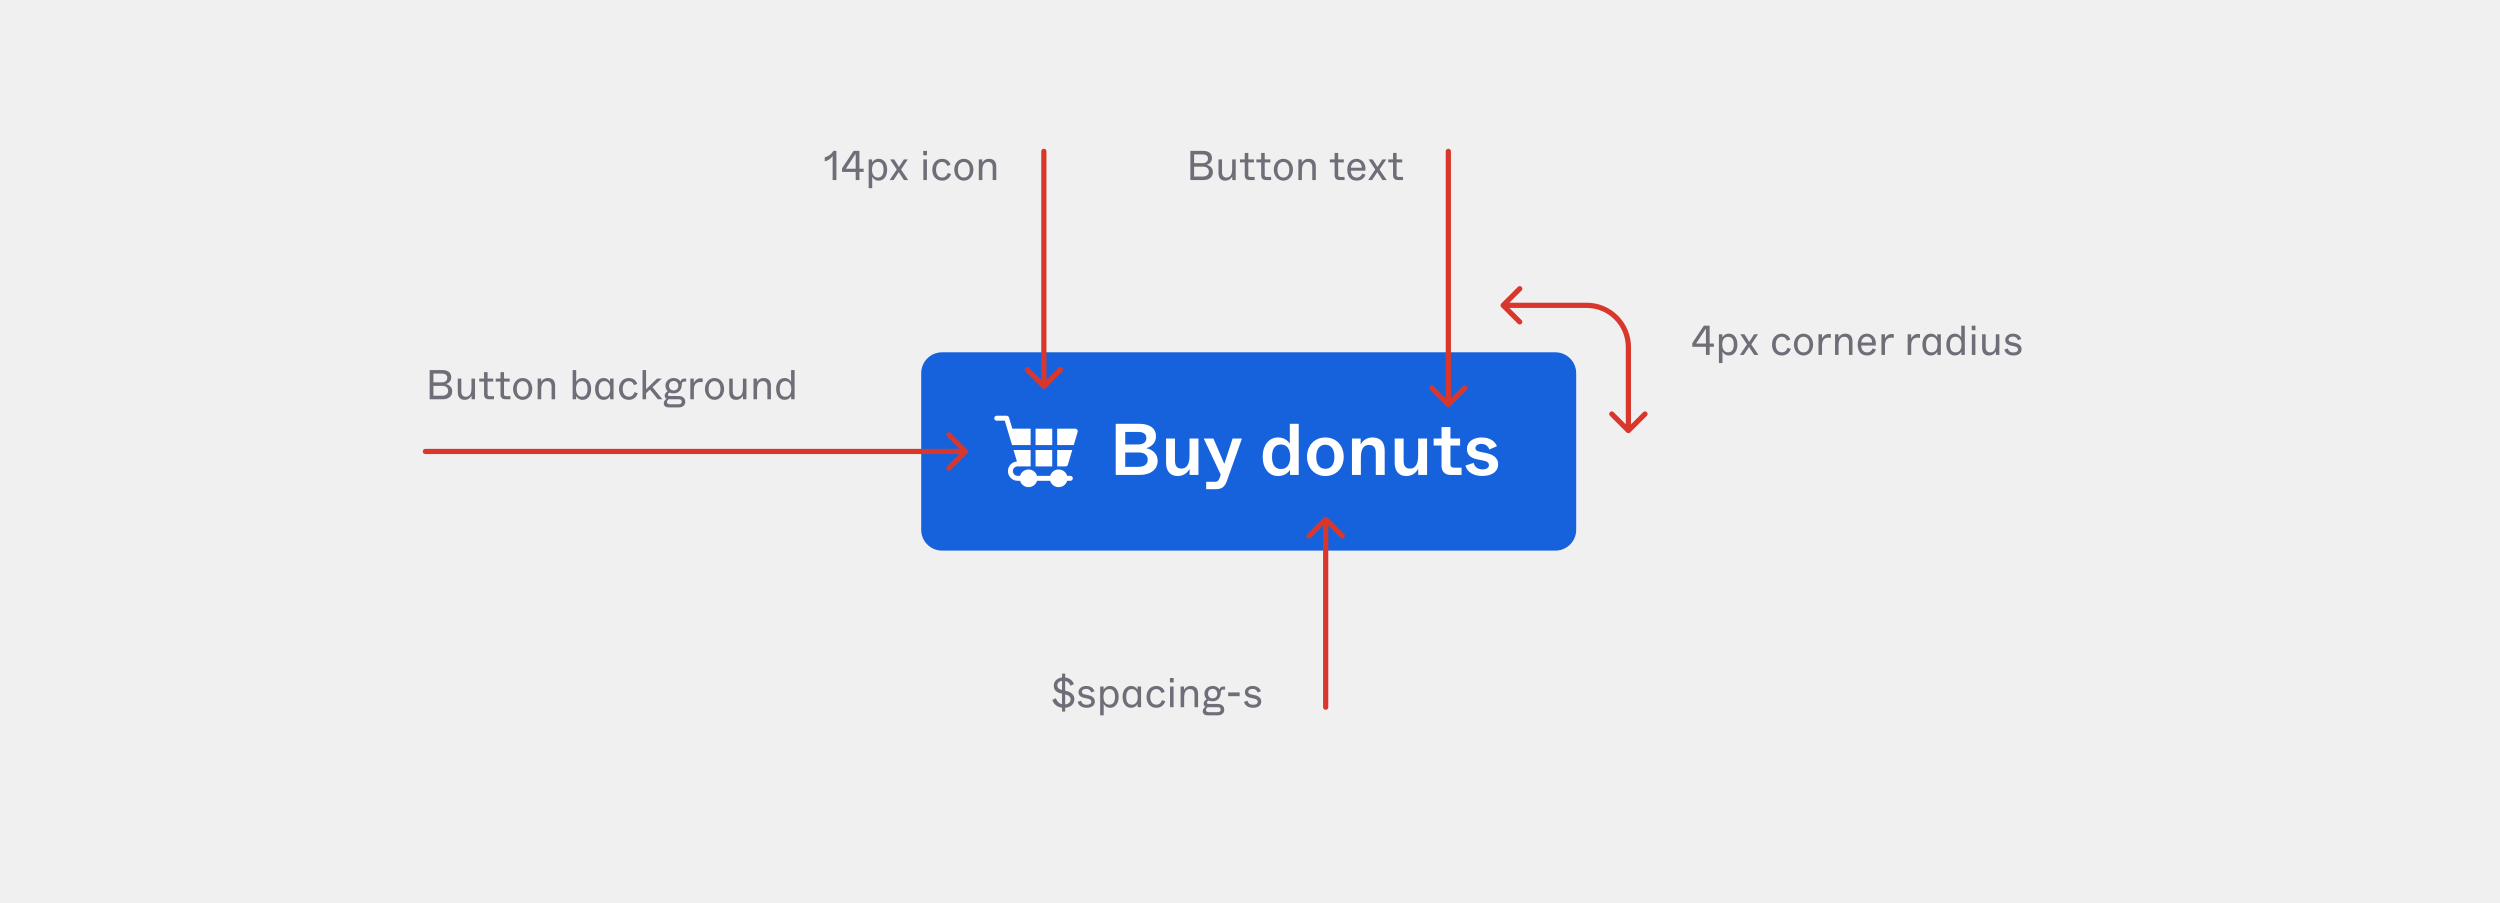
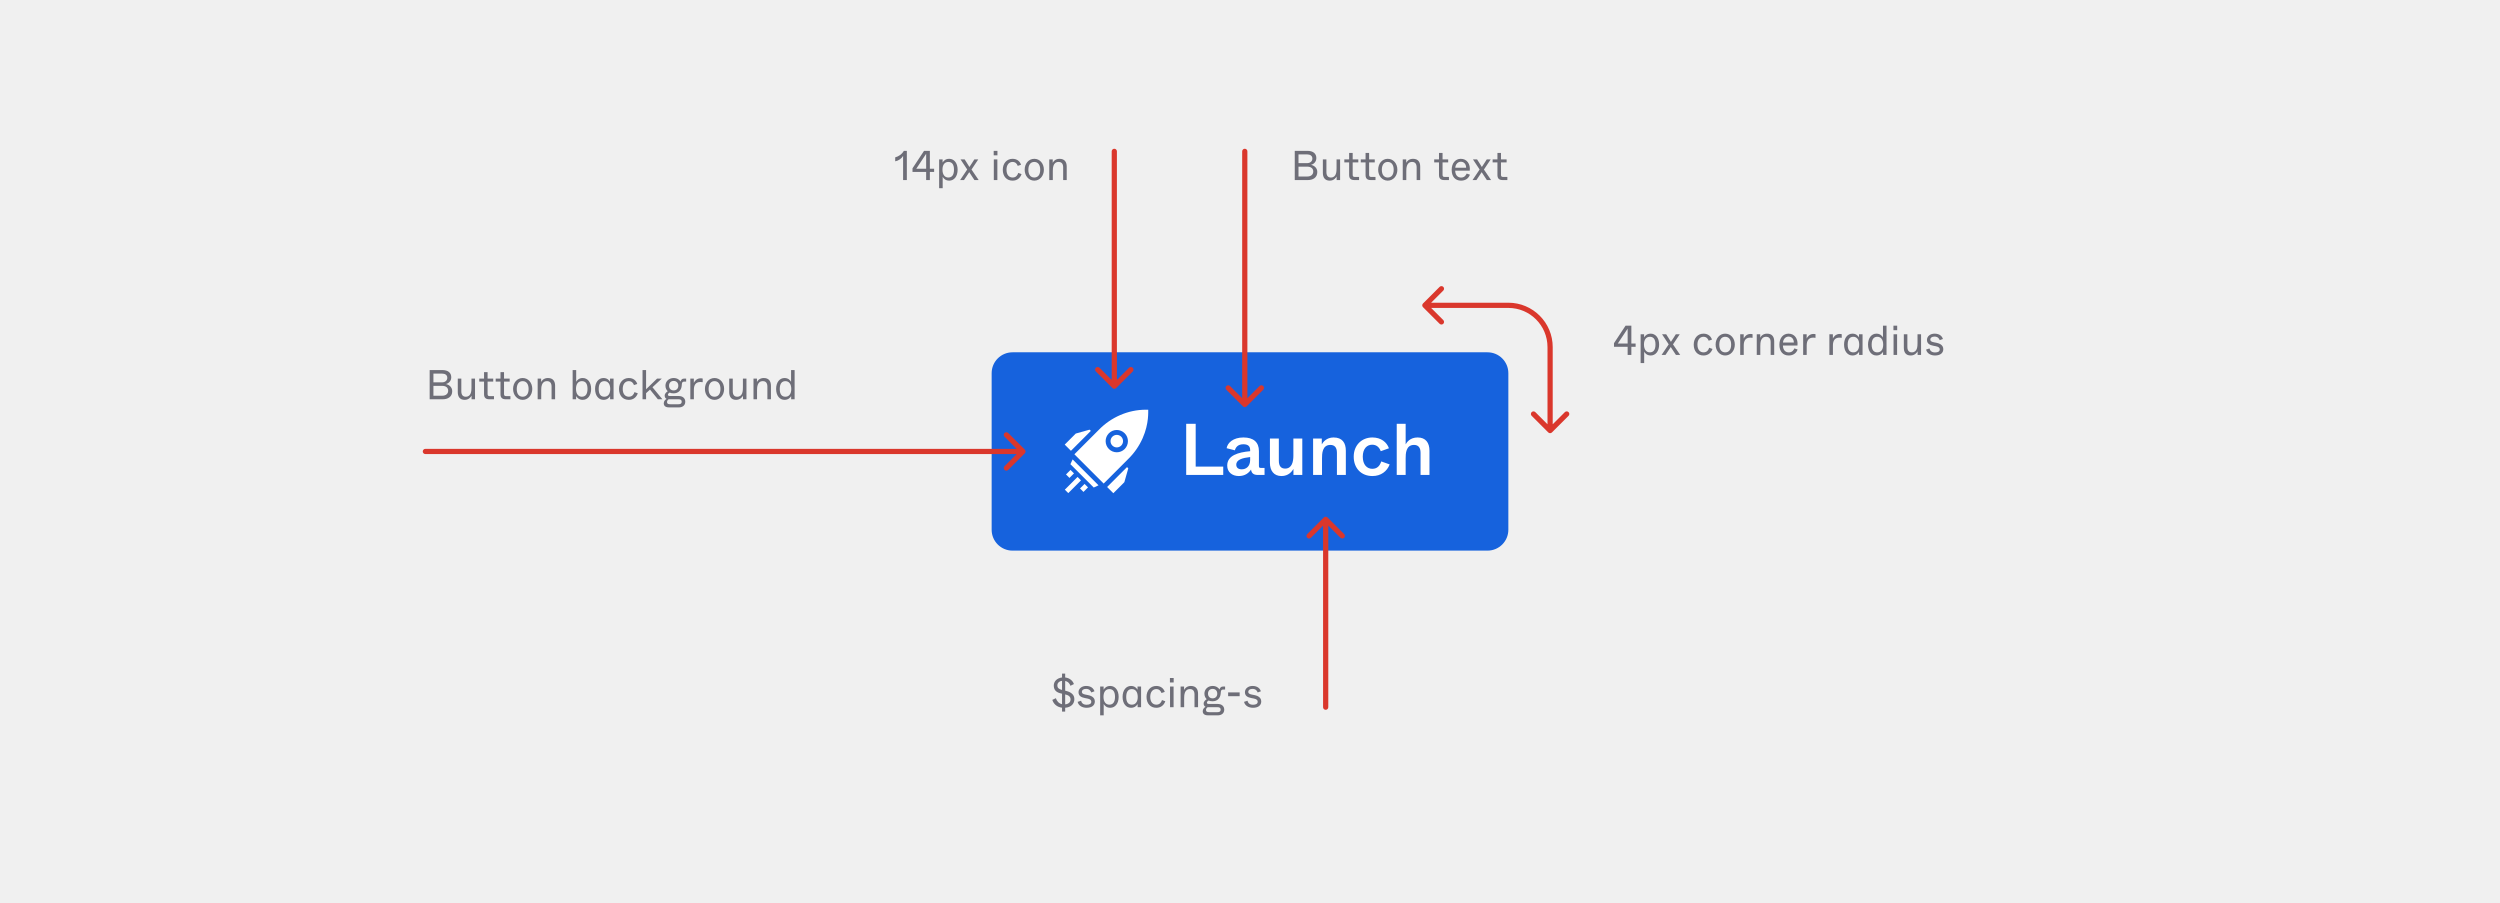
<svg xmlns="http://www.w3.org/2000/svg" width="958" height="346" viewBox="0 0 958 346" fill="none">
-   <rect x="353" y="135" width="251" height="76" rx="8" fill="#1662DD" />
-   <path d="M405.111 172.452V178.73H408.313C408.732 178.73 409.101 178.454 409.221 178.052L410.889 172.452H405.111Z" fill="white" />
-   <path d="M403.215 164.277H396.831V170.555H403.215V164.277Z" fill="white" />
-   <path d="M412.812 164.659C412.633 164.419 412.351 164.277 412.052 164.277H405.111V170.555H411.454L412.96 165.496C413.046 165.209 412.991 164.899 412.812 164.659Z" fill="white" />
-   <path d="M403.215 172.452H396.831V178.73H403.215V172.452Z" fill="white" />
-   <path d="M387.924 164.278L386.649 159.994C386.529 159.592 386.159 159.316 385.74 159.316H381.948C381.424 159.316 381 159.741 381 160.264C381 160.788 381.424 161.212 381.948 161.212H385.033L386.303 165.476C386.307 165.49 386.311 165.504 386.315 165.517L387.816 170.555H394.936V164.278H387.924Z" fill="white" />
-   <path d="M410.156 182.344H408.934C408.523 180.934 407.22 179.9 405.678 179.9C404.137 179.9 402.834 180.934 402.422 182.344H397.392C396.981 180.934 395.677 179.9 394.136 179.9C392.595 179.9 391.291 180.934 390.88 182.344H389.939C388.943 182.344 388.132 181.533 388.132 180.537C388.132 179.541 388.943 178.73 389.939 178.73H390.957H394.935V172.452H388.38L389.688 176.843C387.763 176.973 386.236 178.579 386.236 180.537C386.236 182.579 387.897 184.24 389.939 184.24H390.88C391.291 185.65 392.595 186.684 394.136 186.684C395.677 186.684 396.981 185.65 397.392 184.24H402.422C402.834 185.65 404.137 186.684 405.678 186.684C407.22 186.684 408.523 185.65 408.934 184.24H410.156C410.679 184.24 411.104 183.815 411.104 183.292C411.104 182.768 410.679 182.344 410.156 182.344Z" fill="white" />
-   <path d="M427.548 182H436.732C440.596 182 443.62 180.096 443.62 176.568C443.62 174.02 441.716 172.2 439.196 171.752C441.38 171.164 442.976 169.568 442.976 167.16C442.976 164.332 440.82 162.4 436.564 162.4H427.548V182ZM431.188 170.324V165.508H436.088C438.048 165.508 439.28 166.208 439.28 167.86C439.28 169.512 438.048 170.324 436.088 170.324H431.188ZM431.188 178.892V173.376H436.2C438.384 173.376 439.812 174.272 439.812 176.12C439.812 177.996 438.384 178.892 436.2 178.892H431.188ZM451.262 182.42C454.006 182.42 455.294 180.628 455.854 179.704V182H459.242V168.056H455.826V174.608C455.826 176.848 455.322 179.564 452.662 179.564C451.178 179.564 450.254 178.696 450.254 176.54V168.056H446.838V177.352C446.838 180.404 448.378 182.42 451.262 182.42ZM472.317 168.056L470.385 174.02L469.153 177.772C468.901 177.184 468.565 176.484 467.557 174.048L464.981 168.056H461.284L467.781 181.888L467.361 183.148C466.941 184.296 466.465 184.632 465.513 184.632H462.209V187.46H465.849C468.285 187.46 469.405 186.48 470.217 184.1L475.901 168.056H472.317ZM489.779 182.42C492.187 182.42 493.699 181.076 494.343 180.04V182H497.675V162.4H494.259V167.496V170.016C493.615 168.98 492.159 167.636 489.779 167.636C486.251 167.636 483.871 170.548 483.871 175.028C483.871 179.508 486.251 182.42 489.779 182.42ZM490.899 179.732C488.911 179.732 487.427 178.528 487.427 175.028C487.427 171.556 488.911 170.324 490.899 170.324C492.971 170.324 494.427 171.892 494.427 175.028C494.427 178.192 492.971 179.732 490.899 179.732ZM507.878 182.42C511.938 182.42 514.906 179.452 514.906 175.028C514.906 170.66 511.966 167.636 507.878 167.636C503.79 167.636 500.85 170.66 500.85 175.028C500.85 179.284 503.818 182.42 507.878 182.42ZM507.878 179.648C505.806 179.648 504.378 178.192 504.378 175.084C504.378 171.976 505.806 170.408 507.878 170.408C509.95 170.408 511.35 171.976 511.35 175.084C511.35 178.192 509.95 179.648 507.878 179.648ZM518.072 182H521.488V175.644C521.488 173.936 521.544 170.492 524.68 170.492C526.22 170.492 527.2 171.388 527.2 173.488V182H530.616V172.732C530.616 169.68 529.244 167.636 525.912 167.636C523.196 167.636 521.852 169.456 521.404 170.268V168.056H518.072V182ZM538.871 182.42C541.615 182.42 542.903 180.628 543.463 179.704V182H546.851V168.056H543.435V174.608C543.435 176.848 542.931 179.564 540.271 179.564C538.787 179.564 537.863 178.696 537.863 176.54V168.056H534.447V177.352C534.447 180.404 535.987 182.42 538.871 182.42ZM555.922 182H560.066V179.2H557.098C556.202 179.2 555.81 178.808 555.81 177.912V170.716H559.506V168.056H555.81V163.66H552.394V168.056H549.37V170.716H552.394V178.444C552.394 180.656 553.654 182 555.922 182ZM567.931 182.392C571.823 182.392 574.091 180.628 574.091 177.912C574.091 175.056 571.515 173.992 569.303 173.572L567.511 173.208C565.831 172.9 565.383 172.452 565.383 171.668C565.383 170.828 566.139 170.1 567.679 170.1C569.415 170.1 570.339 171.164 570.731 172.228L573.615 170.996C573.027 169.428 571.291 167.636 567.791 167.636C564.431 167.636 562.135 169.372 562.135 171.976C562.135 174.692 563.927 175.616 566.643 176.148L568.491 176.512C570.143 176.848 570.563 177.464 570.563 178.248C570.563 179.228 569.695 179.872 568.071 179.872C565.551 179.872 564.879 178.164 564.711 177.38L561.547 178.388C562.163 180.936 564.795 182.392 567.931 182.392Z" fill="white" />
-   <path d="M163 172C162.448 172 162 172.448 162 173C162 173.552 162.448 174 163 174L163 172ZM370.707 173.707C371.098 173.317 371.098 172.683 370.707 172.293L364.343 165.929C363.953 165.538 363.319 165.538 362.929 165.929C362.538 166.319 362.538 166.953 362.929 167.343L368.586 173L362.929 178.657C362.538 179.047 362.538 179.681 362.929 180.071C363.319 180.462 363.953 180.462 364.343 180.071L370.707 173.707ZM163 174L370 174L370 172L163 172L163 174Z" fill="#DA372C" />
+   <rect x="380" y="135" width="198" height="76" rx="8" fill="#1662DD" />
+   <path d="M429.652 167.345C429.2 166.893 428.597 166.644 427.954 166.644C426.652 166.645 425.554 167.689 425.555 169.043C425.555 169.686 425.804 170.29 426.257 170.742C427.193 171.679 428.715 171.68 429.649 170.745C430.587 169.807 430.588 168.282 429.652 167.345V167.345Z" fill="white" />
+   <path d="M440 157L439.062 157.001C432.353 157.007 425.779 159.832 421.025 164.753L411.706 174.074L422.925 185.297L432.243 175.976C434.588 173.716 436.531 170.928 437.863 167.915C440.387 162.203 439.945 157.586 440 157V157ZM424.933 172.066C423.265 170.398 423.265 167.689 424.929 166.024C426.598 164.355 429.305 164.351 430.975 166.021C432.641 167.688 432.64 170.401 430.972 172.069C429.308 173.734 426.599 173.733 424.933 172.066Z" fill="white" />
+   <path d="M408.04 187.635L412.912 182.763L414.236 184.086L409.363 188.959L408.04 187.635Z" fill="white" />
+   <path d="M413.859 187.181L415.604 185.436L416.928 186.76L415.183 188.505L413.859 187.181Z" fill="white" />
+   <path d="M408.493 181.814L410.228 180.078L411.551 181.402L409.817 183.138L408.493 181.814Z" fill="white" />
+   <path d="M432.355 179.471L431.876 178.992L424.249 186.622L426.626 189L430.852 184.773L432.355 179.471Z" fill="white" />
+   <path d="M412.226 166.139L408 170.367L410.382 172.75L418.009 165.121L417.531 164.642L412.226 166.139Z" fill="white" />
+   <path d="M410.179 177.881L419.12 186.825L420.952 185.972L411.032 176.048L410.179 177.881Z" fill="white" />
+   <path d="M454.548 182H468.744V178.808H458.188V162.4H454.548V182ZM474.719 182.42C477.071 182.42 478.555 181.244 479.395 179.928C479.563 181.16 480.179 182 481.943 182H484.575V179.312H483.259C482.531 179.312 482.419 179.144 482.419 178.472V172.844C482.419 169.428 480.319 167.636 476.483 167.636C472.563 167.636 470.379 169.68 470.043 171.752L473.207 172.564C473.543 171.332 474.411 170.24 476.483 170.24C478.275 170.24 479.059 171.052 479.059 172.424V172.9C474.439 173.32 470.267 174.524 470.267 178.416C470.267 180.88 472.115 182.42 474.719 182.42ZM475.839 179.844C474.439 179.844 473.739 179.144 473.739 178.08C473.739 176.092 476.175 175.476 479.059 175.14V176.26C479.059 178.752 477.491 179.844 475.839 179.844ZM491.058 182.42C493.802 182.42 495.09 180.628 495.65 179.704V182H499.038V168.056H495.622V174.608C495.622 176.848 495.118 179.564 492.458 179.564C490.974 179.564 490.05 178.696 490.05 176.54V168.056H486.634V177.352C486.634 180.404 488.174 182.42 491.058 182.42ZM503.181 182H506.597V175.644C506.597 173.936 506.653 170.492 509.789 170.492C511.329 170.492 512.309 171.388 512.309 173.488V182H515.725V172.732C515.725 169.68 514.353 167.636 511.021 167.636C508.305 167.636 506.961 169.456 506.513 170.268V168.056H503.181V182ZM525.912 182.42C529.16 182.42 531.512 180.628 532.52 177.968L529.3 176.82C528.74 178.528 527.732 179.648 525.856 179.648C523.868 179.648 522.216 178.136 522.216 175C522.216 171.92 523.84 170.408 525.828 170.408C527.48 170.408 528.572 171.416 529.104 172.9L532.24 171.78C531.428 169.456 529.216 167.636 525.912 167.636C521.824 167.636 518.744 170.576 518.744 175C518.744 179.508 521.712 182.42 525.912 182.42ZM535.228 182H538.644V175.644C538.644 173.936 538.7 170.492 541.836 170.492C543.376 170.492 544.356 171.388 544.356 173.488V182H547.772V172.732C547.772 169.68 546.344 167.636 543.236 167.636C540.352 167.636 539.092 169.456 538.644 170.268V167.496V162.4H535.228V182Z" fill="white" />
+   <path d="M163 172C162.448 172 162 172.448 162 173C162 173.552 162.448 174 163 174L163 172ZM392.707 173.707C393.098 173.317 393.098 172.683 392.707 172.293L386.343 165.929C385.953 165.538 385.319 165.538 384.929 165.929C384.538 166.319 384.538 166.953 384.929 167.343L390.586 173L384.929 178.657C384.538 179.047 384.538 179.681 384.929 180.071C385.319 180.462 385.953 180.462 386.343 180.071L392.707 173.707ZM163 174L392 174L392 172L163 172L163 174Z" fill="#DA372C" />
  <path d="M164.648 153H169.672C171.608 153 173.288 152.072 173.288 149.912C173.288 148.248 171.976 147.384 170.84 147.16C171.8 146.968 172.92 146.12 172.92 144.568C172.92 142.936 171.8 141.8 169.448 141.8H164.648V153ZM166.088 146.52V143.16H169.32C170.584 143.16 171.4 143.704 171.4 144.76C171.4 145.816 170.584 146.52 169.32 146.52H166.088ZM166.088 151.64V147.864H169.464C170.888 147.864 171.736 148.568 171.736 149.72C171.736 150.872 170.888 151.64 169.464 151.64H166.088ZM178.06 153.224C179.708 153.224 180.46 152.056 180.7 151.624V153H182.028V145.08H180.668V148.44C180.668 149.656 180.636 152.024 178.492 152.024C177.452 152.024 176.78 151.416 176.78 149.928V145.08H175.42V150.248C175.42 152.008 176.204 153.224 178.06 153.224ZM187.471 153H189.295V151.8H187.647C187.087 151.8 186.847 151.56 186.847 151V146.232H189.007V145.08H186.847V142.6H185.487V145.08H183.647V146.232H185.487V151.08C185.487 152.392 186.159 153 187.471 153ZM193.768 153H195.592V151.8H193.944C193.384 151.8 193.144 151.56 193.144 151V146.232H195.304V145.08H193.144V142.6H191.784V145.08H189.944V146.232H191.784V151.08C191.784 152.392 192.456 153 193.768 153ZM200.291 153.224C202.371 153.224 203.971 151.432 203.971 149.048C203.971 146.664 202.435 144.856 200.291 144.856C198.147 144.856 196.611 146.664 196.611 149.048C196.611 151.432 198.211 153.224 200.291 153.224ZM200.291 152.024C198.947 152.024 198.019 151.064 198.019 149.064C198.019 147.064 198.947 146.056 200.291 146.056C201.635 146.056 202.563 147.064 202.563 149.064C202.563 151.064 201.635 152.024 200.291 152.024ZM206.032 153H207.392V149.64C207.392 148.472 207.44 146.056 209.616 146.056C210.672 146.056 211.36 146.664 211.36 148.152V153H212.72V147.832C212.72 146.072 211.92 144.856 209.952 144.856C208.24 144.856 207.472 146.072 207.36 146.424V145.08H206.032V153ZM223.31 153.224C225.134 153.224 226.526 151.64 226.526 149.032C226.526 146.424 225.134 144.856 223.31 144.856C221.918 144.856 221.182 145.624 220.798 146.296V144.76V141.8H219.438V153H220.766V151.768C221.15 152.44 221.918 153.224 223.31 153.224ZM222.958 152.024C221.662 152.024 220.718 151.016 220.718 149.016C220.718 147.016 221.662 146.056 222.958 146.056C224.222 146.056 225.134 146.808 225.134 149.016C225.134 151.224 224.222 152.024 222.958 152.024ZM231.249 153.224C232.641 153.224 233.409 152.456 233.793 151.784V153H235.121V145.08H233.761V146.312C233.377 145.64 232.641 144.856 231.249 144.856C229.425 144.856 228.033 146.44 228.033 149.048C228.033 151.656 229.425 153.224 231.249 153.224ZM231.601 152.024C230.337 152.024 229.425 151.272 229.425 149.064C229.425 146.856 230.337 146.056 231.601 146.056C232.897 146.056 233.841 147.064 233.841 149.064C233.841 151.064 232.897 152.024 231.601 152.024ZM240.965 153.224C242.741 153.224 243.893 152.184 244.405 150.712L243.125 150.264C242.869 151.128 242.277 152.024 240.965 152.024C239.653 152.024 238.629 151.064 238.629 149.032C238.629 147.048 239.685 146.056 240.949 146.056C242.101 146.056 242.677 146.808 242.933 147.56L244.197 147.144C243.829 145.912 242.741 144.856 240.949 144.856C238.757 144.856 237.205 146.584 237.205 149.032C237.205 151.592 238.677 153.224 240.965 153.224ZM252.091 153H253.835L250.027 148.392L253.595 145.08H251.787L247.579 149.16V146.568V141.8H246.219V153H247.579V150.664L249.083 149.288L252.091 153ZM256.421 156.12H260.117C261.461 156.12 262.597 155.416 262.597 153.944C262.597 152.616 261.605 151.752 260.085 151.752H256.629C256.069 151.752 255.957 151.464 255.957 151.208C255.957 150.92 256.245 150.616 256.677 150.424C257.109 150.68 257.605 150.728 258.149 150.728C259.909 150.728 261.109 149.56 261.237 147.768L261.269 147.336C261.333 146.408 261.605 146.232 262.325 146.232H262.933V145.08H262.085C261.317 145.08 260.949 145.608 260.789 146.216C260.453 145.656 259.621 144.856 258.149 144.856C256.325 144.856 254.997 146.152 254.997 147.8C254.997 148.792 255.429 149.512 255.877 149.912C255.365 150.28 254.709 150.808 254.709 151.592C254.709 152.216 254.965 152.584 255.413 152.856C254.933 153.128 254.357 153.72 254.357 154.52C254.357 155.448 254.901 156.12 256.421 156.12ZM258.149 149.608C257.077 149.608 256.373 148.888 256.373 147.8C256.373 146.712 257.077 145.976 258.149 145.976C259.221 145.976 259.925 146.712 259.925 147.8C259.925 148.888 259.221 149.608 258.149 149.608ZM256.885 154.904C256.053 154.904 255.605 154.728 255.605 154.072C255.605 153.528 255.957 153.176 256.229 153H259.973C260.597 153 261.221 153.128 261.221 153.944C261.221 154.76 260.597 154.904 259.973 154.904H256.885ZM264.532 153H265.892V149.368C265.892 147.512 266.628 146.376 268.42 146.376C268.74 146.376 269.012 146.408 269.268 146.456V145.064C269.076 145.016 268.836 144.968 268.452 144.968C266.948 144.968 266.132 146.136 265.876 146.728V145.08H264.532V153ZM273.806 153.224C275.886 153.224 277.486 151.432 277.486 149.048C277.486 146.664 275.95 144.856 273.806 144.856C271.662 144.856 270.126 146.664 270.126 149.048C270.126 151.432 271.726 153.224 273.806 153.224ZM273.806 152.024C272.462 152.024 271.534 151.064 271.534 149.064C271.534 147.064 272.462 146.056 273.806 146.056C275.15 146.056 276.078 147.064 276.078 149.064C276.078 151.064 275.15 152.024 273.806 152.024ZM282.075 153.224C283.723 153.224 284.475 152.056 284.715 151.624V153H286.043V145.08H284.683V148.44C284.683 149.656 284.651 152.024 282.507 152.024C281.467 152.024 280.795 151.416 280.795 149.928V145.08H279.435V150.248C279.435 152.008 280.219 153.224 282.075 153.224ZM288.735 153H290.095V149.64C290.095 148.472 290.143 146.056 292.319 146.056C293.375 146.056 294.063 146.664 294.063 148.152V153H295.423V147.832C295.423 146.072 294.623 144.856 292.655 144.856C290.943 144.856 290.175 146.072 290.063 146.424V145.08H288.735V153ZM300.624 153.224C302.016 153.224 302.784 152.456 303.168 151.784V153H304.496V141.8H303.136V144.76V146.312C302.752 145.64 302.016 144.856 300.624 144.856C298.8 144.856 297.408 146.44 297.408 149.048C297.408 151.656 298.8 153.224 300.624 153.224ZM300.976 152.024C299.712 152.024 298.8 151.272 298.8 149.064C298.8 146.856 299.712 146.056 300.976 146.056C302.272 146.056 303.216 147.064 303.216 149.064C303.216 151.064 302.272 152.024 300.976 152.024Z" fill="#6E6E78" />
-   <path d="M401 58C401 57.448 400.552 57 400 57C399.448 57 399 57.448 399 58L401 58ZM399.293 148.707C399.683 149.098 400.317 149.098 400.707 148.707L407.071 142.343C407.462 141.953 407.462 141.319 407.071 140.929C406.681 140.538 406.047 140.538 405.657 140.929L400 146.586L394.343 140.929C393.953 140.538 393.319 140.538 392.929 140.929C392.538 141.319 392.538 141.953 392.929 142.343L399.293 148.707ZM399 58L399 148L401 148L401 58L399 58Z" fill="#DA372C" />
-   <path d="M319.066 69H320.506V57.8H319.354C318.602 59.128 317.354 59.944 316.042 60.296V61.816C317.274 61.608 318.458 60.776 319.066 59.752V61.32V69ZM327.9 69H329.324V65.896H330.956V64.648H329.324V57.8H327.1L322.668 64.504V65.896H327.9V69ZM327.9 64.648H326.252H324.124L327.9 58.936V61.384V64.648ZM332.875 72.12H334.235V69.32V67.768C334.619 68.44 335.355 69.224 336.747 69.224C338.571 69.224 339.963 67.64 339.963 65.032C339.963 62.424 338.571 60.856 336.747 60.856C335.355 60.856 334.587 61.624 334.203 62.296V61.08H332.875V72.12ZM336.395 68.024C335.099 68.024 334.155 67.016 334.155 65.016C334.155 63.016 335.099 62.056 336.395 62.056C337.659 62.056 338.571 62.808 338.571 65.016C338.571 67.224 337.659 68.024 336.395 68.024ZM340.913 69H342.401L343.409 67.496L344.417 65.976C344.641 66.328 344.817 66.6 345.409 67.496L346.401 69H348.033L345.281 64.968L347.873 61.08H346.369L345.505 62.44C344.897 63.384 344.705 63.672 344.481 63.992C344.289 63.672 344.113 63.384 343.521 62.44L342.657 61.08H341.073L343.633 64.952L340.913 69ZM353.78 59.528H355.22V57.8H353.78V59.528ZM353.828 69H355.188V61.08H353.828V69ZM361.027 69.224C362.803 69.224 363.955 68.184 364.467 66.712L363.187 66.264C362.931 67.128 362.339 68.024 361.027 68.024C359.715 68.024 358.691 67.064 358.691 65.032C358.691 63.048 359.747 62.056 361.011 62.056C362.163 62.056 362.739 62.808 362.995 63.56L364.259 63.144C363.891 61.912 362.803 60.856 361.011 60.856C358.819 60.856 357.267 62.584 357.267 65.032C357.267 67.592 358.739 69.224 361.027 69.224ZM369.338 69.224C371.418 69.224 373.017 67.432 373.017 65.048C373.017 62.664 371.482 60.856 369.338 60.856C367.194 60.856 365.658 62.664 365.658 65.048C365.658 67.432 367.258 69.224 369.338 69.224ZM369.338 68.024C367.994 68.024 367.066 67.064 367.066 65.064C367.066 63.064 367.994 62.056 369.338 62.056C370.682 62.056 371.61 63.064 371.61 65.064C371.61 67.064 370.682 68.024 369.338 68.024ZM375.078 69H376.438V65.64C376.438 64.472 376.486 62.056 378.662 62.056C379.718 62.056 380.406 62.664 380.406 64.152V69H381.766V63.832C381.766 62.072 380.966 60.856 378.998 60.856C377.286 60.856 376.518 62.072 376.406 62.424V61.08H375.078V69Z" fill="#6E6E78" />
-   <path d="M556 58C556 57.448 555.552 57 555 57C554.448 57 554 57.448 554 58L556 58ZM554.293 155.707C554.683 156.098 555.317 156.098 555.707 155.707L562.071 149.343C562.462 148.953 562.462 148.319 562.071 147.929C561.681 147.538 561.047 147.538 560.657 147.929L555 153.586L549.343 147.929C548.953 147.538 548.319 147.538 547.929 147.929C547.538 148.319 547.538 148.953 547.929 149.343L554.293 155.707ZM554 58L554 155L556 155L556 58L554 58Z" fill="#DA372C" />
-   <path d="M456.148 69H461.172C463.108 69 464.788 68.072 464.788 65.912C464.788 64.248 463.476 63.384 462.34 63.16C463.3 62.968 464.42 62.12 464.42 60.568C464.42 58.936 463.3 57.8 460.948 57.8H456.148V69ZM457.588 62.52V59.16H460.82C462.084 59.16 462.9 59.704 462.9 60.76C462.9 61.816 462.084 62.52 460.82 62.52H457.588ZM457.588 67.64V63.864H460.964C462.388 63.864 463.236 64.568 463.236 65.72C463.236 66.872 462.388 67.64 460.964 67.64H457.588ZM469.56 69.224C471.208 69.224 471.96 68.056 472.2 67.624V69H473.528V61.08H472.168V64.44C472.168 65.656 472.136 68.024 469.992 68.024C468.952 68.024 468.28 67.416 468.28 65.928V61.08H466.92V66.248C466.92 68.008 467.704 69.224 469.56 69.224ZM478.971 69H480.795V67.8H479.147C478.587 67.8 478.347 67.56 478.347 67V62.232H480.507V61.08H478.347V58.6H476.987V61.08H475.147V62.232H476.987V67.08C476.987 68.392 477.659 69 478.971 69ZM485.268 69H487.092V67.8H485.444C484.884 67.8 484.644 67.56 484.644 67V62.232H486.804V61.08H484.644V58.6H483.284V61.08H481.444V62.232H483.284V67.08C483.284 68.392 483.956 69 485.268 69ZM491.791 69.224C493.871 69.224 495.471 67.432 495.471 65.048C495.471 62.664 493.935 60.856 491.791 60.856C489.647 60.856 488.111 62.664 488.111 65.048C488.111 67.432 489.711 69.224 491.791 69.224ZM491.791 68.024C490.447 68.024 489.519 67.064 489.519 65.064C489.519 63.064 490.447 62.056 491.791 62.056C493.135 62.056 494.063 63.064 494.063 65.064C494.063 67.064 493.135 68.024 491.791 68.024ZM497.532 69H498.892V65.64C498.892 64.472 498.94 62.056 501.116 62.056C502.172 62.056 502.86 62.664 502.86 64.152V69H504.22V63.832C504.22 62.072 503.42 60.856 501.452 60.856C499.74 60.856 498.972 62.072 498.86 62.424V61.08H497.532V69ZM513.409 69H515.233V67.8H513.585C513.025 67.8 512.785 67.56 512.785 67V62.232H514.945V61.08H512.785V58.6H511.424V61.08H509.585V62.232H511.424V67.08C511.424 68.392 512.097 69 513.409 69ZM519.867 69.224C521.355 69.224 522.683 68.552 523.275 66.936L522.027 66.504C521.819 67.016 521.259 68.04 519.915 68.04C518.811 68.04 517.707 67.4 517.627 65.4H523.211C523.515 62.808 522.091 60.856 519.787 60.856C517.771 60.856 516.283 62.472 516.283 65.08C516.283 67.768 517.707 69.224 519.867 69.224ZM517.659 64.264C517.771 62.824 518.747 61.976 519.787 61.976C520.875 61.976 521.819 62.76 521.819 64.264H517.659ZM524.273 69H525.761L526.769 67.496L527.777 65.976C528.001 66.328 528.177 66.6 528.769 67.496L529.761 69H531.393L528.641 64.968L531.233 61.08H529.729L528.865 62.44C528.257 63.384 528.065 63.672 527.841 63.992C527.649 63.672 527.473 63.384 526.881 62.44L526.017 61.08H524.433L526.993 64.952L524.273 69ZM535.799 69H537.623V67.8H535.975C535.415 67.8 535.175 67.56 535.175 67V62.232H537.335V61.08H535.175V58.6H533.815V61.08H531.975V62.232H533.815V67.08C533.815 68.392 534.487 69 535.799 69Z" fill="#6E6E78" />
-   <path d="M575.293 116.293C574.902 116.683 574.902 117.317 575.293 117.707L581.657 124.071C582.047 124.462 582.681 124.462 583.071 124.071C583.462 123.681 583.462 123.047 583.071 122.657L577.414 117L583.071 111.343C583.462 110.953 583.462 110.319 583.071 109.929C582.681 109.538 582.047 109.538 581.657 109.929L575.293 116.293ZM624 133H625H624ZM623.293 165.707C623.683 166.098 624.317 166.098 624.707 165.707L631.071 159.343C631.462 158.953 631.462 158.319 631.071 157.929C630.681 157.538 630.047 157.538 629.657 157.929L624 163.586L618.343 157.929C617.953 157.538 617.319 157.538 616.929 157.929C616.538 158.319 616.538 158.953 616.929 159.343L623.293 165.707ZM608 116H576V118H608V116ZM623 133L623 165H625L625 133H623ZM608 118C616.284 118 623 124.716 623 133H625C625 123.611 617.389 116 608 116V118Z" fill="#DA372C" />
-   <path d="M653.712 136H655.136V132.896H656.768V131.648H655.136V124.8H652.912L648.48 131.504V132.896H653.712V136ZM653.712 131.648H652.064H649.936L653.712 125.936V128.384V131.648ZM658.688 139.12H660.048V136.32V134.768C660.432 135.44 661.168 136.224 662.56 136.224C664.384 136.224 665.776 134.64 665.776 132.032C665.776 129.424 664.384 127.856 662.56 127.856C661.168 127.856 660.4 128.624 660.016 129.296V128.08H658.688V139.12ZM662.208 135.024C660.912 135.024 659.968 134.016 659.968 132.016C659.968 130.016 660.912 129.056 662.208 129.056C663.472 129.056 664.384 129.808 664.384 132.016C664.384 134.224 663.472 135.024 662.208 135.024ZM666.726 136H668.214L669.222 134.496L670.23 132.976C670.454 133.328 670.63 133.6 671.222 134.496L672.214 136H673.846L671.094 131.968L673.686 128.08H672.182L671.318 129.44C670.71 130.384 670.518 130.672 670.294 130.992C670.102 130.672 669.926 130.384 669.334 129.44L668.47 128.08H666.886L669.446 131.952L666.726 136ZM682.793 136.224C684.569 136.224 685.721 135.184 686.233 133.712L684.953 133.264C684.697 134.128 684.105 135.024 682.793 135.024C681.481 135.024 680.457 134.064 680.457 132.032C680.457 130.048 681.513 129.056 682.777 129.056C683.929 129.056 684.505 129.808 684.761 130.56L686.025 130.144C685.657 128.912 684.569 127.856 682.777 127.856C680.585 127.856 679.033 129.584 679.033 132.032C679.033 134.592 680.505 136.224 682.793 136.224ZM691.103 136.224C693.183 136.224 694.783 134.432 694.783 132.048C694.783 129.664 693.247 127.856 691.103 127.856C688.959 127.856 687.423 129.664 687.423 132.048C687.423 134.432 689.023 136.224 691.103 136.224ZM691.103 135.024C689.759 135.024 688.831 134.064 688.831 132.064C688.831 130.064 689.759 129.056 691.103 129.056C692.447 129.056 693.375 130.064 693.375 132.064C693.375 134.064 692.447 135.024 691.103 135.024ZM696.844 136H698.204V132.368C698.204 130.512 698.94 129.376 700.732 129.376C701.052 129.376 701.324 129.408 701.58 129.456V128.064C701.388 128.016 701.148 127.968 700.764 127.968C699.26 127.968 698.444 129.136 698.188 129.728V128.08H696.844V136ZM703.188 136H704.548V132.64C704.548 131.472 704.596 129.056 706.772 129.056C707.828 129.056 708.516 129.664 708.516 131.152V136H709.876V130.832C709.876 129.072 709.076 127.856 707.108 127.856C705.396 127.856 704.628 129.072 704.516 129.424V128.08H703.188V136ZM715.445 136.224C716.933 136.224 718.261 135.552 718.853 133.936L717.605 133.504C717.397 134.016 716.837 135.04 715.493 135.04C714.389 135.04 713.285 134.4 713.205 132.4H718.789C719.093 129.808 717.669 127.856 715.365 127.856C713.349 127.856 711.861 129.472 711.861 132.08C711.861 134.768 713.285 136.224 715.445 136.224ZM713.237 131.264C713.349 129.824 714.325 128.976 715.365 128.976C716.453 128.976 717.397 129.76 717.397 131.264H713.237ZM720.969 136H722.329V132.368C722.329 130.512 723.065 129.376 724.857 129.376C725.177 129.376 725.449 129.408 725.705 129.456V128.064C725.513 128.016 725.273 127.968 724.889 127.968C723.385 127.968 722.569 129.136 722.313 129.728V128.08H720.969V136ZM731.016 136H732.376V132.368C732.376 130.512 733.112 129.376 734.904 129.376C735.224 129.376 735.496 129.408 735.752 129.456V128.064C735.56 128.016 735.32 127.968 734.936 127.968C733.432 127.968 732.616 129.136 732.36 129.728V128.08H731.016V136ZM739.859 136.224C741.251 136.224 742.019 135.456 742.403 134.784V136H743.731V128.08H742.371V129.312C741.987 128.64 741.251 127.856 739.859 127.856C738.035 127.856 736.643 129.44 736.643 132.048C736.643 134.656 738.035 136.224 739.859 136.224ZM740.211 135.024C738.947 135.024 738.035 134.272 738.035 132.064C738.035 129.856 738.947 129.056 740.211 129.056C741.507 129.056 742.451 130.064 742.451 132.064C742.451 134.064 741.507 135.024 740.211 135.024ZM749.046 136.224C750.438 136.224 751.206 135.456 751.59 134.784V136H752.918V124.8H751.558V127.76V129.312C751.174 128.64 750.438 127.856 749.046 127.856C747.222 127.856 745.83 129.44 745.83 132.048C745.83 134.656 747.222 136.224 749.046 136.224ZM749.398 135.024C748.134 135.024 747.222 134.272 747.222 132.064C747.222 129.856 748.134 129.056 749.398 129.056C750.694 129.056 751.638 130.064 751.638 132.064C751.638 134.064 750.694 135.024 749.398 135.024ZM755.562 126.528H757.002V124.8H755.562V126.528ZM755.61 136H756.97V128.08H755.61V136ZM762.185 136.224C763.833 136.224 764.585 135.056 764.825 134.624V136H766.153V128.08H764.793V131.44C764.793 132.656 764.761 135.024 762.617 135.024C761.577 135.024 760.905 134.416 760.905 132.928V128.08H759.545V133.248C759.545 135.008 760.329 136.224 762.185 136.224ZM771.516 136.224C773.516 136.224 774.668 135.28 774.668 133.792C774.668 131.984 772.796 131.504 771.996 131.344L771.084 131.168C769.948 130.944 769.692 130.624 769.692 130.096C769.692 129.52 770.204 128.976 771.308 128.976C772.652 128.976 773.1 129.824 773.292 130.352L774.524 129.904C774.204 128.864 773.276 127.856 771.308 127.856C769.756 127.856 768.412 128.816 768.412 130.24C768.412 131.744 769.564 132.24 770.876 132.496L771.788 132.672C772.94 132.896 773.308 133.312 773.308 133.904C773.308 134.656 772.668 135.056 771.516 135.056C770.268 135.056 769.628 134.464 769.388 133.52L768.076 133.952C768.428 135.472 769.9 136.224 771.516 136.224Z" fill="#6E6E78" />
+   <path d="M428 58C428 57.448 427.552 57 427 57C426.448 57 426 57.448 426 58L428 58ZM426.293 148.707C426.683 149.098 427.317 149.098 427.707 148.707L434.071 142.343C434.462 141.953 434.462 141.319 434.071 140.929C433.681 140.538 433.047 140.538 432.657 140.929L427 146.586L421.343 140.929C420.953 140.538 420.319 140.538 419.929 140.929C419.538 141.319 419.538 141.953 419.929 142.343L426.293 148.707ZM426 58L426 148L428 148L428 58L426 58Z" fill="#DA372C" />
+   <path d="M346.066 69H347.506V57.8H346.354C345.602 59.128 344.354 59.944 343.042 60.296V61.816C344.274 61.608 345.458 60.776 346.066 59.752V61.32V69ZM354.9 69H356.324V65.896H357.956V64.648H356.324V57.8H354.1L349.668 64.504V65.896H354.9V69ZM354.9 64.648H353.252H351.124L354.9 58.936V61.384V64.648ZM359.875 72.12H361.235V69.32V67.768C361.619 68.44 362.355 69.224 363.747 69.224C365.571 69.224 366.963 67.64 366.963 65.032C366.963 62.424 365.571 60.856 363.747 60.856C362.355 60.856 361.587 61.624 361.203 62.296V61.08H359.875V72.12ZM363.395 68.024C362.099 68.024 361.155 67.016 361.155 65.016C361.155 63.016 362.099 62.056 363.395 62.056C364.659 62.056 365.571 62.808 365.571 65.016C365.571 67.224 364.659 68.024 363.395 68.024ZM367.913 69H369.401L370.409 67.496L371.417 65.976C371.641 66.328 371.817 66.6 372.409 67.496L373.401 69H375.033L372.281 64.968L374.873 61.08H373.369L372.505 62.44C371.897 63.384 371.705 63.672 371.481 63.992C371.289 63.672 371.113 63.384 370.521 62.44L369.657 61.08H368.073L370.633 64.952L367.913 69ZM380.78 59.528H382.22V57.8H380.78V59.528ZM380.828 69H382.188V61.08H380.828V69ZM388.027 69.224C389.803 69.224 390.955 68.184 391.467 66.712L390.187 66.264C389.931 67.128 389.339 68.024 388.027 68.024C386.715 68.024 385.691 67.064 385.691 65.032C385.691 63.048 386.747 62.056 388.011 62.056C389.163 62.056 389.739 62.808 389.995 63.56L391.259 63.144C390.891 61.912 389.803 60.856 388.011 60.856C385.819 60.856 384.267 62.584 384.267 65.032C384.267 67.592 385.739 69.224 388.027 69.224ZM396.338 69.224C398.418 69.224 400.017 67.432 400.017 65.048C400.017 62.664 398.482 60.856 396.338 60.856C394.194 60.856 392.658 62.664 392.658 65.048C392.658 67.432 394.258 69.224 396.338 69.224ZM396.338 68.024C394.994 68.024 394.066 67.064 394.066 65.064C394.066 63.064 394.994 62.056 396.338 62.056C397.682 62.056 398.61 63.064 398.61 65.064C398.61 67.064 397.682 68.024 396.338 68.024ZM402.078 69H403.438V65.64C403.438 64.472 403.486 62.056 405.662 62.056C406.718 62.056 407.406 62.664 407.406 64.152V69H408.766V63.832C408.766 62.072 407.966 60.856 405.998 60.856C404.286 60.856 403.518 62.072 403.406 62.424V61.08H402.078V69Z" fill="#6E6E78" />
+   <path d="M478 58C478 57.448 477.552 57 477 57C476.448 57 476 57.448 476 58L478 58ZM476.293 155.707C476.683 156.098 477.317 156.098 477.707 155.707L484.071 149.343C484.462 148.953 484.462 148.319 484.071 147.929C483.681 147.538 483.047 147.538 482.657 147.929L477 153.586L471.343 147.929C470.953 147.538 470.319 147.538 469.929 147.929C469.538 148.319 469.538 148.953 469.929 149.343L476.293 155.707ZM476 58L476 155L478 155L478 58L476 58Z" fill="#DA372C" />
+   <path d="M496.148 69H501.172C503.108 69 504.788 68.072 504.788 65.912C504.788 64.248 503.476 63.384 502.34 63.16C503.3 62.968 504.42 62.12 504.42 60.568C504.42 58.936 503.3 57.8 500.948 57.8H496.148V69ZM497.588 62.52V59.16H500.82C502.084 59.16 502.9 59.704 502.9 60.76C502.9 61.816 502.084 62.52 500.82 62.52H497.588ZM497.588 67.64V63.864H500.964C502.388 63.864 503.236 64.568 503.236 65.72C503.236 66.872 502.388 67.64 500.964 67.64H497.588ZM509.56 69.224C511.208 69.224 511.96 68.056 512.2 67.624V69H513.528V61.08H512.168V64.44C512.168 65.656 512.136 68.024 509.992 68.024C508.952 68.024 508.28 67.416 508.28 65.928V61.08H506.92V66.248C506.92 68.008 507.704 69.224 509.56 69.224ZM518.971 69H520.795V67.8H519.147C518.587 67.8 518.347 67.56 518.347 67V62.232H520.507V61.08H518.347V58.6H516.987V61.08H515.147V62.232H516.987V67.08C516.987 68.392 517.659 69 518.971 69ZM525.268 69H527.092V67.8H525.444C524.884 67.8 524.644 67.56 524.644 67V62.232H526.804V61.08H524.644V58.6H523.284V61.08H521.444V62.232H523.284V67.08C523.284 68.392 523.956 69 525.268 69ZM531.791 69.224C533.871 69.224 535.471 67.432 535.471 65.048C535.471 62.664 533.935 60.856 531.791 60.856C529.647 60.856 528.111 62.664 528.111 65.048C528.111 67.432 529.711 69.224 531.791 69.224ZM531.791 68.024C530.447 68.024 529.519 67.064 529.519 65.064C529.519 63.064 530.447 62.056 531.791 62.056C533.135 62.056 534.063 63.064 534.063 65.064C534.063 67.064 533.135 68.024 531.791 68.024ZM537.532 69H538.892V65.64C538.892 64.472 538.94 62.056 541.116 62.056C542.172 62.056 542.86 62.664 542.86 64.152V69H544.22V63.832C544.22 62.072 543.42 60.856 541.452 60.856C539.74 60.856 538.972 62.072 538.86 62.424V61.08H537.532V69ZM553.409 69H555.233V67.8H553.585C553.025 67.8 552.785 67.56 552.785 67V62.232H554.945V61.08H552.785V58.6H551.424V61.08H549.585V62.232H551.424V67.08C551.424 68.392 552.097 69 553.409 69ZM559.867 69.224C561.355 69.224 562.683 68.552 563.275 66.936L562.027 66.504C561.819 67.016 561.259 68.04 559.915 68.04C558.811 68.04 557.707 67.4 557.627 65.4H563.211C563.515 62.808 562.091 60.856 559.787 60.856C557.771 60.856 556.283 62.472 556.283 65.08C556.283 67.768 557.707 69.224 559.867 69.224ZM557.659 64.264C557.771 62.824 558.747 61.976 559.787 61.976C560.875 61.976 561.819 62.76 561.819 64.264H557.659ZM564.273 69H565.761L566.769 67.496L567.777 65.976C568.001 66.328 568.177 66.6 568.769 67.496L569.761 69H571.393L568.641 64.968L571.233 61.08H569.729L568.865 62.44C568.257 63.384 568.065 63.672 567.841 63.992C567.649 63.672 567.473 63.384 566.881 62.44L566.017 61.08H564.433L566.993 64.952L564.273 69ZM575.799 69H577.623V67.8H575.975C575.415 67.8 575.175 67.56 575.175 67V62.232H577.335V61.08H575.175V58.6H573.815V61.08H571.975V62.232H573.815V67.08C573.815 68.392 574.487 69 575.799 69Z" fill="#6E6E78" />
+   <path d="M545.293 116.293C544.902 116.683 544.902 117.317 545.293 117.707L551.657 124.071C552.047 124.462 552.681 124.462 553.071 124.071C553.462 123.681 553.462 123.047 553.071 122.657L547.414 117L553.071 111.343C553.462 110.953 553.462 110.319 553.071 109.929C552.681 109.538 552.047 109.538 551.657 109.929L545.293 116.293ZM594 133H595H594ZM593.293 165.707C593.683 166.098 594.317 166.098 594.707 165.707L601.071 159.343C601.462 158.953 601.462 158.319 601.071 157.929C600.681 157.538 600.047 157.538 599.657 157.929L594 163.586L588.343 157.929C587.953 157.538 587.319 157.538 586.929 157.929C586.538 158.319 586.538 158.953 586.929 159.343L593.293 165.707ZM578 116H546V118H578V116ZM593 133L593 165H595L595 133H593ZM578 118C586.284 118 593 124.716 593 133H595C595 123.611 587.389 116 578 116V118Z" fill="#DA372C" />
+   <path d="M623.712 136H625.136V132.896H626.768V131.648H625.136V124.8H622.912L618.48 131.504V132.896H623.712V136ZM623.712 131.648H622.064H619.936L623.712 125.936V128.384V131.648ZM628.688 139.12H630.048V136.32V134.768C630.432 135.44 631.168 136.224 632.56 136.224C634.384 136.224 635.776 134.64 635.776 132.032C635.776 129.424 634.384 127.856 632.56 127.856C631.168 127.856 630.4 128.624 630.016 129.296V128.08H628.688V139.12ZM632.208 135.024C630.912 135.024 629.968 134.016 629.968 132.016C629.968 130.016 630.912 129.056 632.208 129.056C633.472 129.056 634.384 129.808 634.384 132.016C634.384 134.224 633.472 135.024 632.208 135.024ZM636.726 136H638.214L639.222 134.496L640.23 132.976C640.454 133.328 640.63 133.6 641.222 134.496L642.214 136H643.846L641.094 131.968L643.686 128.08H642.182L641.318 129.44C640.71 130.384 640.518 130.672 640.294 130.992C640.102 130.672 639.926 130.384 639.334 129.44L638.47 128.08H636.886L639.446 131.952L636.726 136ZM652.793 136.224C654.569 136.224 655.721 135.184 656.233 133.712L654.953 133.264C654.697 134.128 654.105 135.024 652.793 135.024C651.481 135.024 650.457 134.064 650.457 132.032C650.457 130.048 651.513 129.056 652.777 129.056C653.929 129.056 654.505 129.808 654.761 130.56L656.025 130.144C655.657 128.912 654.569 127.856 652.777 127.856C650.585 127.856 649.033 129.584 649.033 132.032C649.033 134.592 650.505 136.224 652.793 136.224ZM661.103 136.224C663.183 136.224 664.783 134.432 664.783 132.048C664.783 129.664 663.247 127.856 661.103 127.856C658.959 127.856 657.423 129.664 657.423 132.048C657.423 134.432 659.023 136.224 661.103 136.224ZM661.103 135.024C659.759 135.024 658.831 134.064 658.831 132.064C658.831 130.064 659.759 129.056 661.103 129.056C662.447 129.056 663.375 130.064 663.375 132.064C663.375 134.064 662.447 135.024 661.103 135.024ZM666.844 136H668.204V132.368C668.204 130.512 668.94 129.376 670.732 129.376C671.052 129.376 671.324 129.408 671.58 129.456V128.064C671.388 128.016 671.148 127.968 670.764 127.968C669.26 127.968 668.444 129.136 668.188 129.728V128.08H666.844V136ZM673.188 136H674.548V132.64C674.548 131.472 674.596 129.056 676.772 129.056C677.828 129.056 678.516 129.664 678.516 131.152V136H679.876V130.832C679.876 129.072 679.076 127.856 677.108 127.856C675.396 127.856 674.628 129.072 674.516 129.424V128.08H673.188V136ZM685.445 136.224C686.933 136.224 688.261 135.552 688.853 133.936L687.605 133.504C687.397 134.016 686.837 135.04 685.493 135.04C684.389 135.04 683.285 134.4 683.205 132.4H688.789C689.093 129.808 687.669 127.856 685.365 127.856C683.349 127.856 681.861 129.472 681.861 132.08C681.861 134.768 683.285 136.224 685.445 136.224ZM683.237 131.264C683.349 129.824 684.325 128.976 685.365 128.976C686.453 128.976 687.397 129.76 687.397 131.264H683.237ZM690.969 136H692.329V132.368C692.329 130.512 693.065 129.376 694.857 129.376C695.177 129.376 695.449 129.408 695.705 129.456V128.064C695.513 128.016 695.273 127.968 694.889 127.968C693.385 127.968 692.569 129.136 692.313 129.728V128.08H690.969V136ZM701.016 136H702.376V132.368C702.376 130.512 703.112 129.376 704.904 129.376C705.224 129.376 705.496 129.408 705.752 129.456V128.064C705.56 128.016 705.32 127.968 704.936 127.968C703.432 127.968 702.616 129.136 702.36 129.728V128.08H701.016V136ZM709.859 136.224C711.251 136.224 712.019 135.456 712.403 134.784V136H713.731V128.08H712.371V129.312C711.987 128.64 711.251 127.856 709.859 127.856C708.035 127.856 706.643 129.44 706.643 132.048C706.643 134.656 708.035 136.224 709.859 136.224ZM710.211 135.024C708.947 135.024 708.035 134.272 708.035 132.064C708.035 129.856 708.947 129.056 710.211 129.056C711.507 129.056 712.451 130.064 712.451 132.064C712.451 134.064 711.507 135.024 710.211 135.024ZM719.046 136.224C720.438 136.224 721.206 135.456 721.59 134.784V136H722.918V124.8H721.558V127.76V129.312C721.174 128.64 720.438 127.856 719.046 127.856C717.222 127.856 715.83 129.44 715.83 132.048C715.83 134.656 717.222 136.224 719.046 136.224ZM719.398 135.024C718.134 135.024 717.222 134.272 717.222 132.064C717.222 129.856 718.134 129.056 719.398 129.056C720.694 129.056 721.638 130.064 721.638 132.064C721.638 134.064 720.694 135.024 719.398 135.024ZM725.562 126.528H727.002V124.8H725.562V126.528ZM725.61 136H726.97V128.08H725.61V136ZM732.185 136.224C733.833 136.224 734.585 135.056 734.825 134.624V136H736.153V128.08H734.793V131.44C734.793 132.656 734.761 135.024 732.617 135.024C731.577 135.024 730.905 134.416 730.905 132.928V128.08H729.545V133.248C729.545 135.008 730.329 136.224 732.185 136.224ZM741.516 136.224C743.516 136.224 744.668 135.28 744.668 133.792C744.668 131.984 742.796 131.504 741.996 131.344L741.084 131.168C739.948 130.944 739.692 130.624 739.692 130.096C739.692 129.52 740.204 128.976 741.308 128.976C742.652 128.976 743.1 129.824 743.292 130.352L744.524 129.904C744.204 128.864 743.276 127.856 741.308 127.856C739.756 127.856 738.412 128.816 738.412 130.24C738.412 131.744 739.564 132.24 740.876 132.496L741.788 132.672C742.94 132.896 743.308 133.312 743.308 133.904C743.308 134.656 742.668 135.056 741.516 135.056C740.268 135.056 739.628 134.464 739.388 133.52L738.076 133.952C738.428 135.472 739.9 136.224 741.516 136.224Z" fill="#6E6E78" />
  <path d="M507 271C507 271.552 507.448 272 508 272C508.552 272 509 271.552 509 271L507 271ZM508.707 198.293C508.317 197.902 507.683 197.902 507.293 198.293L500.929 204.657C500.538 205.047 500.538 205.681 500.929 206.071C501.319 206.462 501.953 206.462 502.343 206.071L508 200.414L513.657 206.071C514.047 206.462 514.681 206.462 515.071 206.071C515.462 205.681 515.462 205.047 515.071 204.657L508.707 198.293ZM509 271L509 199L507 199L507 271L509 271Z" fill="#DA372C" />
  <path d="M406.975 272.68H408.175V271.208C410.447 271.032 411.695 269.72 411.695 267.896C411.695 266.2 410.431 265.24 408.655 264.792L408.175 264.664V260.952C409.471 261.208 409.983 262.2 410.191 262.792L411.519 262.136C411.231 261.192 410.191 259.832 408.175 259.608V258.12H406.975V259.608C405.071 259.832 403.807 261.064 403.807 262.712C403.807 264.568 404.959 265.384 406.607 265.736L406.975 265.816V269.848C405.727 269.576 404.975 268.664 404.607 267.544L403.247 268.2C403.743 269.768 405.007 270.952 406.975 271.192V272.68ZM406.975 264.392C405.727 264.072 405.183 263.592 405.183 262.632C405.183 261.72 405.855 261.032 406.975 260.904V262.968V264.392ZM408.175 269.912V267.848V266.088C409.567 266.408 410.239 267.032 410.239 268.024C410.239 269.064 409.487 269.784 408.175 269.912ZM416.391 271.224C418.391 271.224 419.543 270.28 419.543 268.792C419.543 266.984 417.671 266.504 416.871 266.344L415.959 266.168C414.823 265.944 414.567 265.624 414.567 265.096C414.567 264.52 415.079 263.976 416.183 263.976C417.527 263.976 417.975 264.824 418.167 265.352L419.399 264.904C419.079 263.864 418.151 262.856 416.183 262.856C414.631 262.856 413.287 263.816 413.287 265.24C413.287 266.744 414.439 267.24 415.751 267.496L416.663 267.672C417.815 267.896 418.183 268.312 418.183 268.904C418.183 269.656 417.543 270.056 416.391 270.056C415.143 270.056 414.503 269.464 414.263 268.52L412.951 268.952C413.303 270.472 414.775 271.224 416.391 271.224ZM421.578 274.12H422.938V271.32V269.768C423.322 270.44 424.058 271.224 425.45 271.224C427.274 271.224 428.666 269.64 428.666 267.032C428.666 264.424 427.274 262.856 425.45 262.856C424.058 262.856 423.29 263.624 422.906 264.296V263.08H421.578V274.12ZM425.098 270.024C423.802 270.024 422.858 269.016 422.858 267.016C422.858 265.016 423.802 264.056 425.098 264.056C426.362 264.056 427.274 264.808 427.274 267.016C427.274 269.224 426.362 270.024 425.098 270.024ZM433.39 271.224C434.782 271.224 435.55 270.456 435.934 269.784V271H437.262V263.08H435.902V264.312C435.518 263.64 434.782 262.856 433.39 262.856C431.566 262.856 430.174 264.44 430.174 267.048C430.174 269.656 431.566 271.224 433.39 271.224ZM433.742 270.024C432.478 270.024 431.566 269.272 431.566 267.064C431.566 264.856 432.478 264.056 433.742 264.056C435.038 264.056 435.982 265.064 435.982 267.064C435.982 269.064 435.038 270.024 433.742 270.024ZM443.105 271.224C444.881 271.224 446.033 270.184 446.545 268.712L445.265 268.264C445.009 269.128 444.417 270.024 443.105 270.024C441.793 270.024 440.769 269.064 440.769 267.032C440.769 265.048 441.825 264.056 443.089 264.056C444.241 264.056 444.817 264.808 445.073 265.56L446.337 265.144C445.969 263.912 444.881 262.856 443.089 262.856C440.897 262.856 439.345 264.584 439.345 267.032C439.345 269.592 440.817 271.224 443.105 271.224ZM448.312 261.528H449.752V259.8H448.312V261.528ZM448.36 271H449.72V263.08H448.36V271ZM452.407 271H453.767V267.64C453.767 266.472 453.815 264.056 455.991 264.056C457.047 264.056 457.735 264.664 457.735 266.152V271H459.095V265.832C459.095 264.072 458.295 262.856 456.327 262.856C454.615 262.856 453.847 264.072 453.735 264.424V263.08H452.407V271ZM462.952 274.12H466.648C467.992 274.12 469.128 273.416 469.128 271.944C469.128 270.616 468.136 269.752 466.616 269.752H463.16C462.6 269.752 462.488 269.464 462.488 269.208C462.488 268.92 462.776 268.616 463.208 268.424C463.64 268.68 464.136 268.728 464.68 268.728C466.44 268.728 467.64 267.56 467.768 265.768L467.8 265.336C467.864 264.408 468.136 264.232 468.856 264.232H469.464V263.08H468.616C467.848 263.08 467.48 263.608 467.32 264.216C466.984 263.656 466.152 262.856 464.68 262.856C462.856 262.856 461.528 264.152 461.528 265.8C461.528 266.792 461.96 267.512 462.408 267.912C461.896 268.28 461.24 268.808 461.24 269.592C461.24 270.216 461.496 270.584 461.944 270.856C461.464 271.128 460.888 271.72 460.888 272.52C460.888 273.448 461.432 274.12 462.952 274.12ZM464.68 267.608C463.608 267.608 462.904 266.888 462.904 265.8C462.904 264.712 463.608 263.976 464.68 263.976C465.752 263.976 466.456 264.712 466.456 265.8C466.456 266.888 465.752 267.608 464.68 267.608ZM463.416 272.904C462.584 272.904 462.136 272.728 462.136 272.072C462.136 271.528 462.488 271.176 462.76 271H466.504C467.128 271 467.752 271.128 467.752 271.944C467.752 272.76 467.128 272.904 466.504 272.904H463.416ZM470.62 266.776H475.036V265.336H470.62V266.776ZM480.157 271.224C482.157 271.224 483.309 270.28 483.309 268.792C483.309 266.984 481.437 266.504 480.637 266.344L479.725 266.168C478.589 265.944 478.333 265.624 478.333 265.096C478.333 264.52 478.845 263.976 479.949 263.976C481.293 263.976 481.741 264.824 481.933 265.352L483.165 264.904C482.845 263.864 481.917 262.856 479.949 262.856C478.397 262.856 477.053 263.816 477.053 265.24C477.053 266.744 478.205 267.24 479.517 267.496L480.429 267.672C481.581 267.896 481.949 268.312 481.949 268.904C481.949 269.656 481.309 270.056 480.157 270.056C478.909 270.056 478.269 269.464 478.029 268.52L476.717 268.952C477.069 270.472 478.541 271.224 480.157 271.224Z" fill="#6E6E78" />
</svg>
